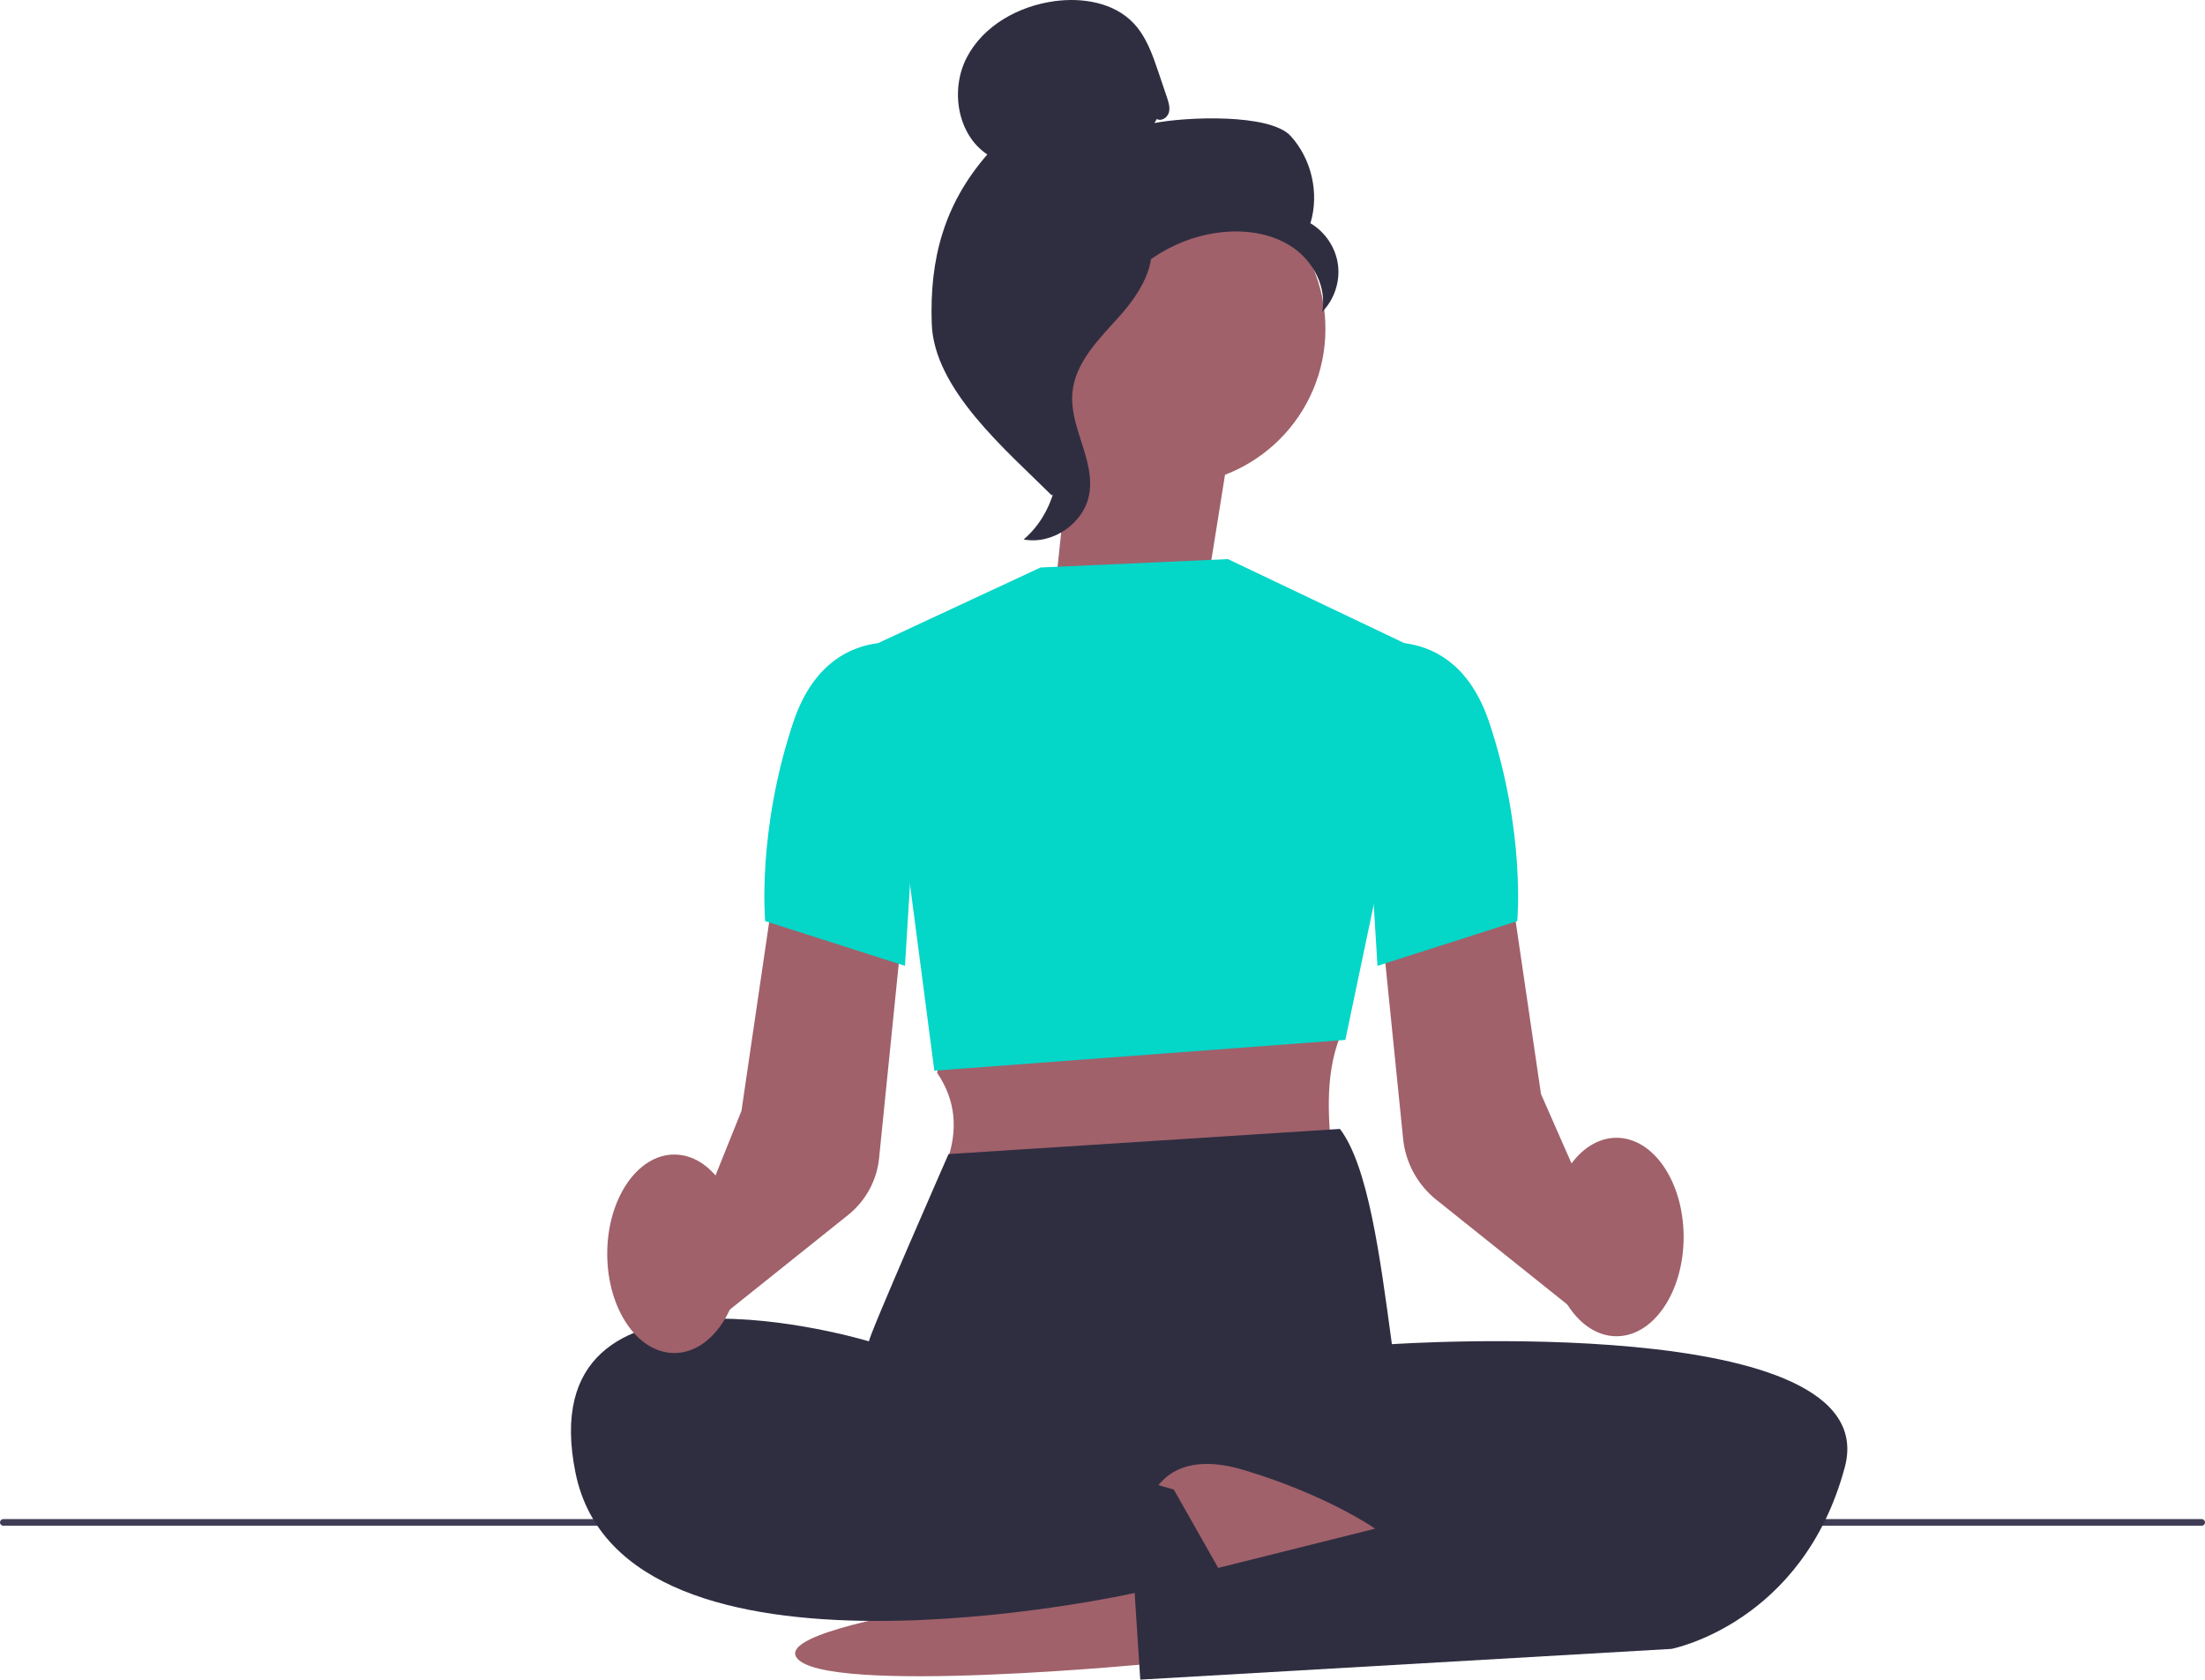
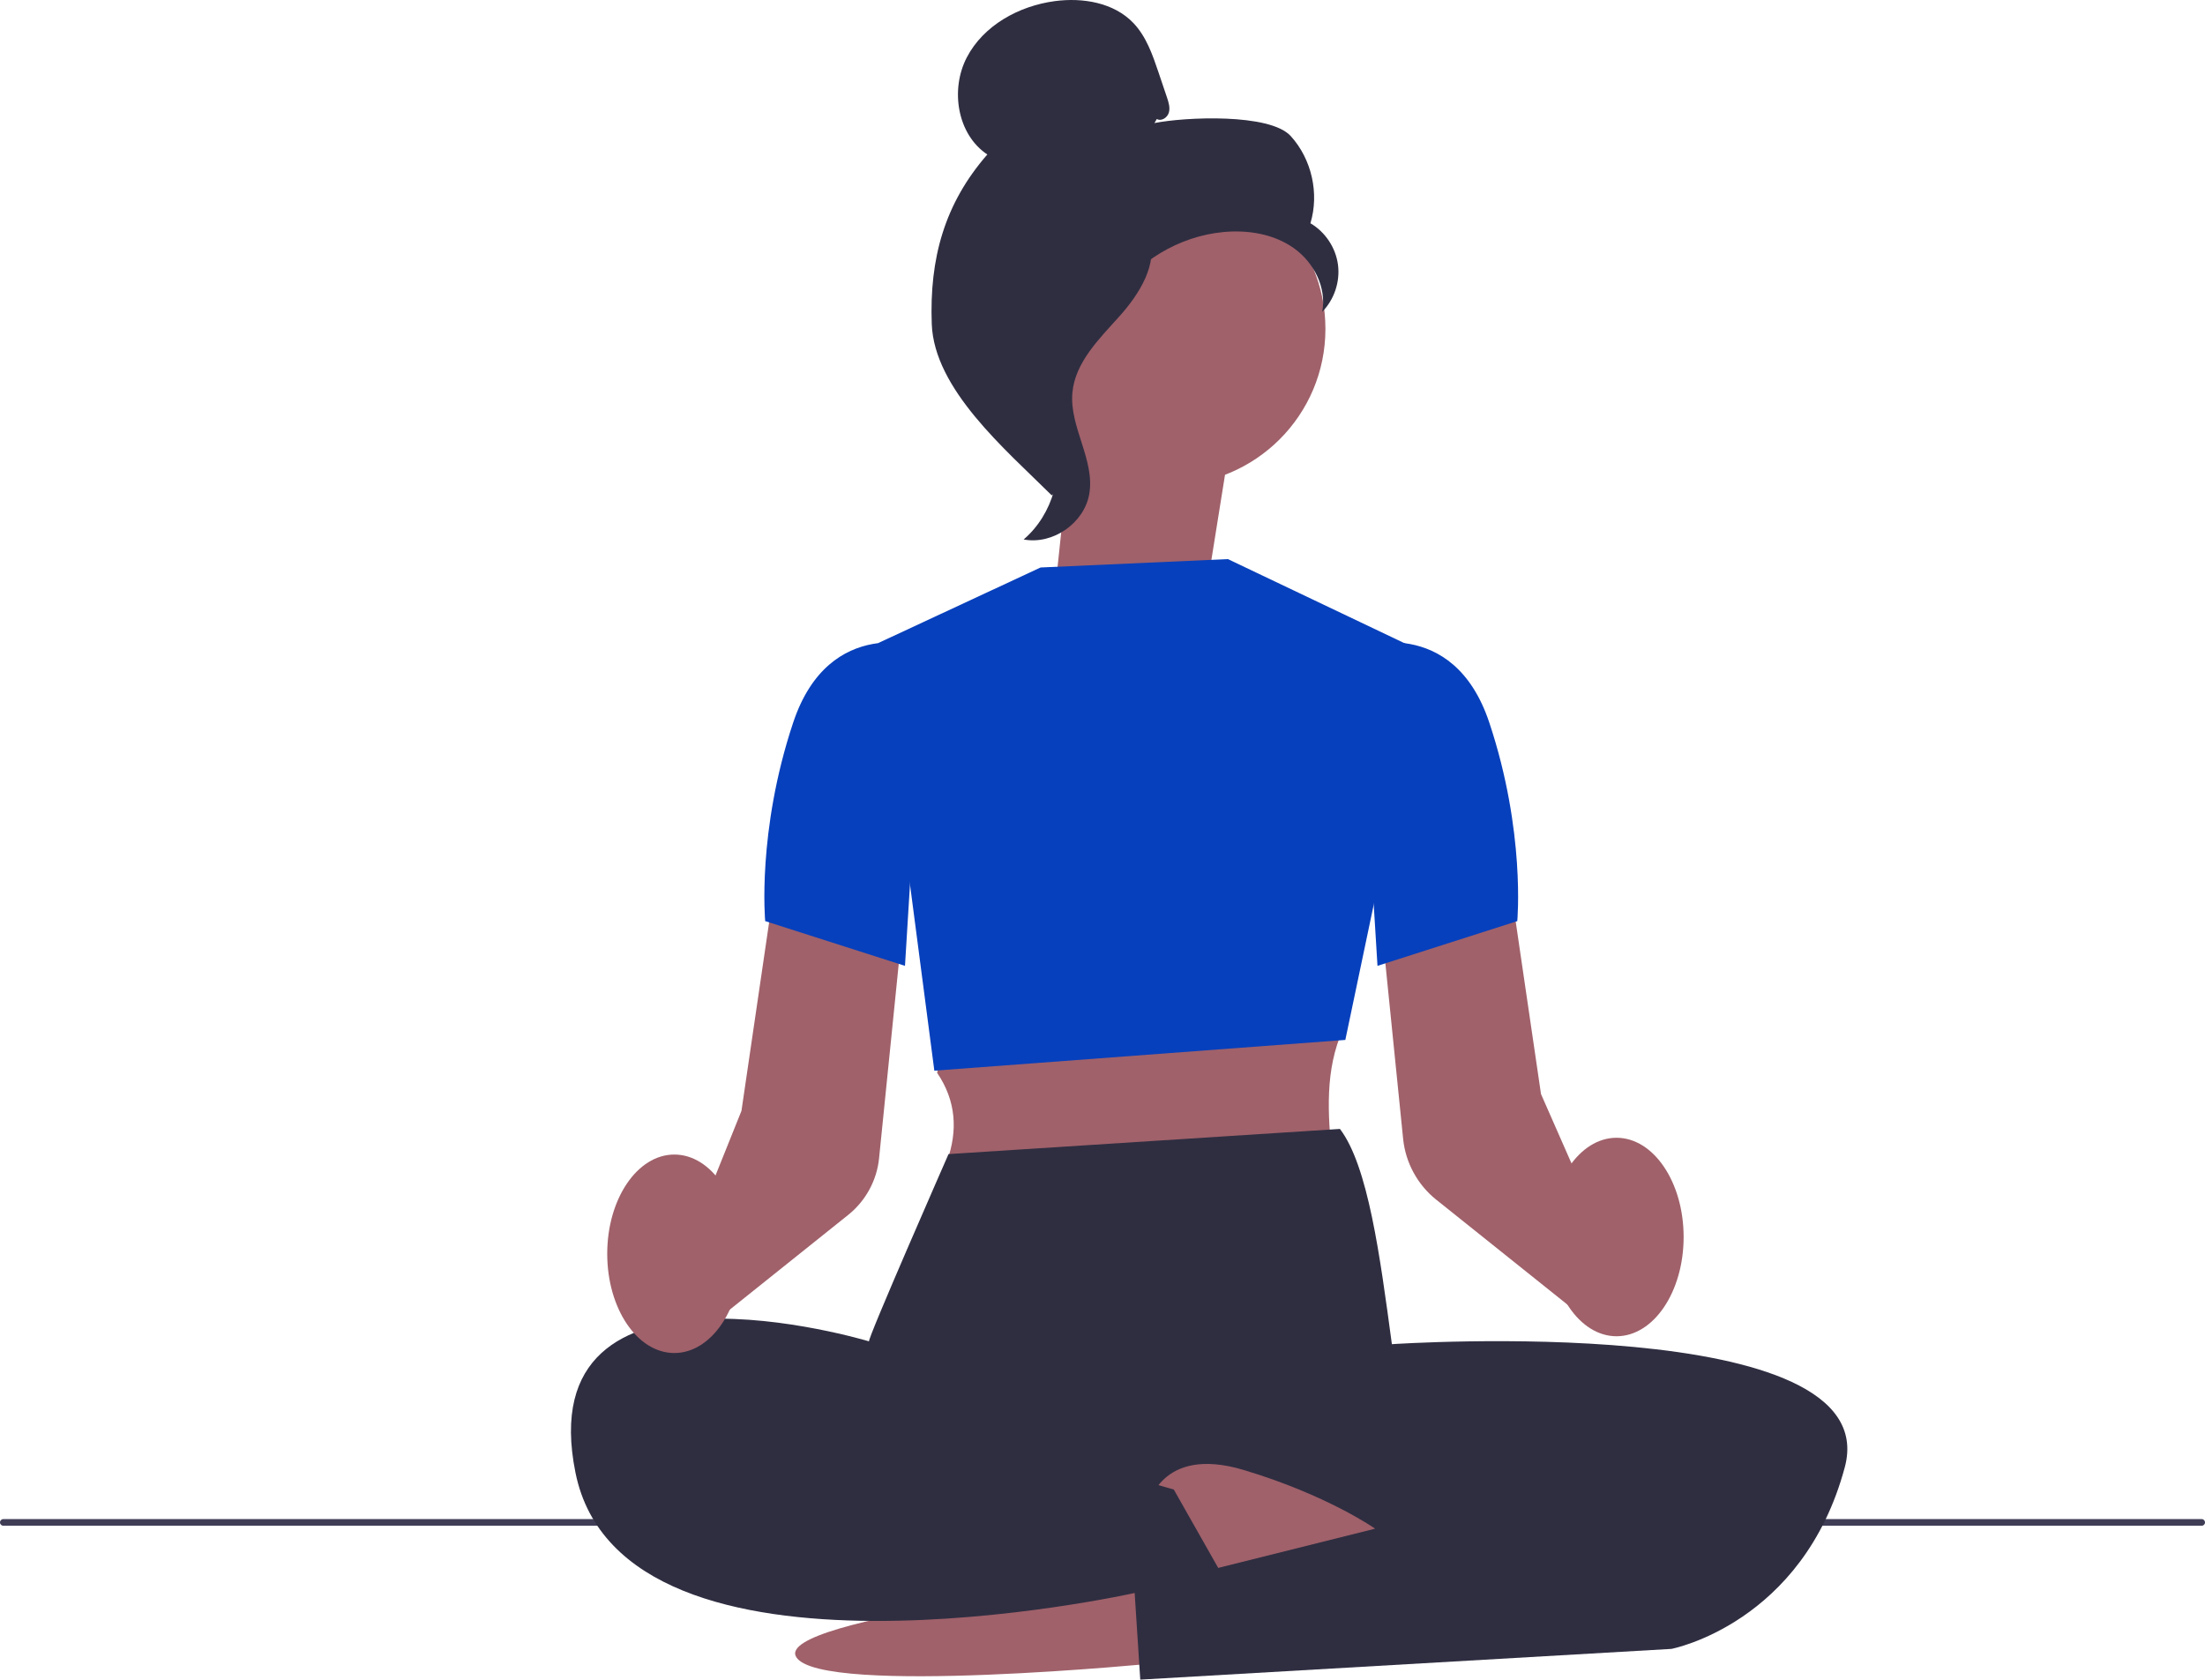
<svg xmlns="http://www.w3.org/2000/svg" width="788.67" height="600.837" viewBox="0 0 788.67 600.837">
  <path d="M0,544.596c0,.66,.53,1.19,1.19,1.19H787.48c.66,0,1.19-.53,1.19-1.19,0-.66-.53-1.19-1.19-1.19H1.19c-.66,0-1.19,.53-1.19,1.19Z" fill="#3f3d56" />
  <polygon points="432.063 207.906 440.176 157.198 385.411 134.887 377.298 211.963 432.063 207.906" fill="#a0616a" />
  <g>
    <circle cx="418.223" cy="117.652" r="55.847" fill="#a0616a" />
    <path d="M413.766,42.57c1.616,.943,3.781-.484,4.299-2.282,.518-1.798-.085-3.707-.684-5.48-1.004-2.975-2.009-5.95-3.013-8.925-2.137-6.33-4.405-12.881-9.034-17.698-6.986-7.272-18.088-9.121-28.082-7.781-12.834,1.721-25.497,8.671-31.465,20.163-5.968,11.492-3.427,27.528,7.356,34.698-15.368,17.614-20.725,37.245-19.879,60.606,.846,23.361,26.303,44.86,42.905,61.317,3.707-2.247,7.078-12.78,5.039-16.606-2.039-3.826,.882-8.259-1.643-11.783-2.525-3.524-4.637,2.087-2.085-1.417,1.611-2.211-4.676-7.298-2.282-8.622,11.581-6.402,15.433-20.837,22.706-31.891,8.773-13.333,23.789-22.363,39.679-23.861,8.753-.825,17.999,.669,25.174,5.751,7.175,5.082,11.82,14.163,10.156,22.796,4.309-4.375,6.454-10.787,5.645-16.874-.809-6.087-4.554-11.716-9.856-14.814,3.224-10.661,.462-22.925-7.021-31.175-7.483-8.25-37.837-6.845-48.761-4.674" fill="#2f2e41" />
    <path d="M412.07,83.331c-14.469,1.562-24.916,14.095-33.737,25.67-5.085,6.671-10.411,14.039-10.283,22.426,.129,8.479,5.798,15.753,8.508,23.788,4.429,13.135,.112,28.763-10.43,37.763,10.417,1.977,21.678-5.834,23.477-16.283,2.093-12.164-7.128-23.905-6.036-36.2,.962-10.832,9.498-19.168,16.755-27.267,7.257-8.099,14.072-18.846,10.734-29.195" fill="#2f2e41" />
  </g>
  <path d="M414.839,594.837s-121,12-130-2c-9-14,122.791-28,122.791-28l7.209,30Z" fill="#a0616a" />
  <path d="M337.689,370.5l-2.5,13.272c6.809,10.049,7.46,20.673,3.5,31.728l138,1c-1.483-14.953-3.107-30.968,2.575-45.663l-141.575-.337Z" fill="#a0616a" />
  <path d="M563.726,469.17l-50.049-40.039c-6.65-5.32-10.955-13.231-11.812-21.704l-7.713-76.274,45.946-15.315,11.077,75.523,27.61,62.751-15.058,15.058Z" fill="#a0616a" />
-   <polygon points="372.189 203 439.189 200 510.189 233.819 481.189 372 334.189 383 314.189 230 372.189 203" fill="#04d6c8" />
+   <polygon points="372.189 203 439.189 200 510.189 233.819 481.189 372 334.189 383 314.189 230 372.189 203" fill="#0740bc" />
  <path d="M479.264,403.837c10.066,13.27,14.294,45.22,18.575,77,0,0-186-1-187-1-1,0,28.425-67,28.425-67l140-9Z" fill="#2f2e41" />
  <path d="M485.339,472.36l12.5,8.476s177-12,162,44c-15,56-62,65-62,65l-190,11-2-31s-183,41-200-43c-17-84,105-47,105-47l174.5-7.476Z" fill="#2f2e41" />
  <path d="M410.654,538.837s4.185-22,34.185-13,47,21,47,21l-72,18-9.185-26Z" fill="#a0616a" />
-   <path d="M485.689,231.5s34-12,47,27c13,39,10,71,10,71l-50,16-7-114Z" fill="#04d6c8" />
+   <path d="M485.689,231.5s34-12,47,27c13,39,10,71,10,71l-50,16-7-114Z" fill="#0740bc" />
  <path d="M252.544,475.257l-10.908-19.22,23.567-58.668,11.078-75.532,45.946,15.315-7.806,77.196c-.797,7.887-4.805,15.251-10.995,20.203l-50.882,40.705Z" fill="#a0616a" />
-   <path d="M330.689,231.5s-34-12-47,27c-13,39-10,71-10,71l50,16,7-114Z" fill="#04d6c8" />
+   <path d="M330.689,231.5s-34-12-47,27c-13,39-10,71-10,71l50,16,7-114Z" fill="#0740bc" />
  <ellipse cx="578.189" cy="442.5" rx="24" ry="35.5" fill="#a0616a" />
  <ellipse cx="241.189" cy="448.5" rx="24" ry="35.5" fill="#a0616a" />
  <polyline points="332.839 507.837 419.839 532.837 436.839 562.837 404.328 569.837" fill="#2f2e41" />
</svg>
